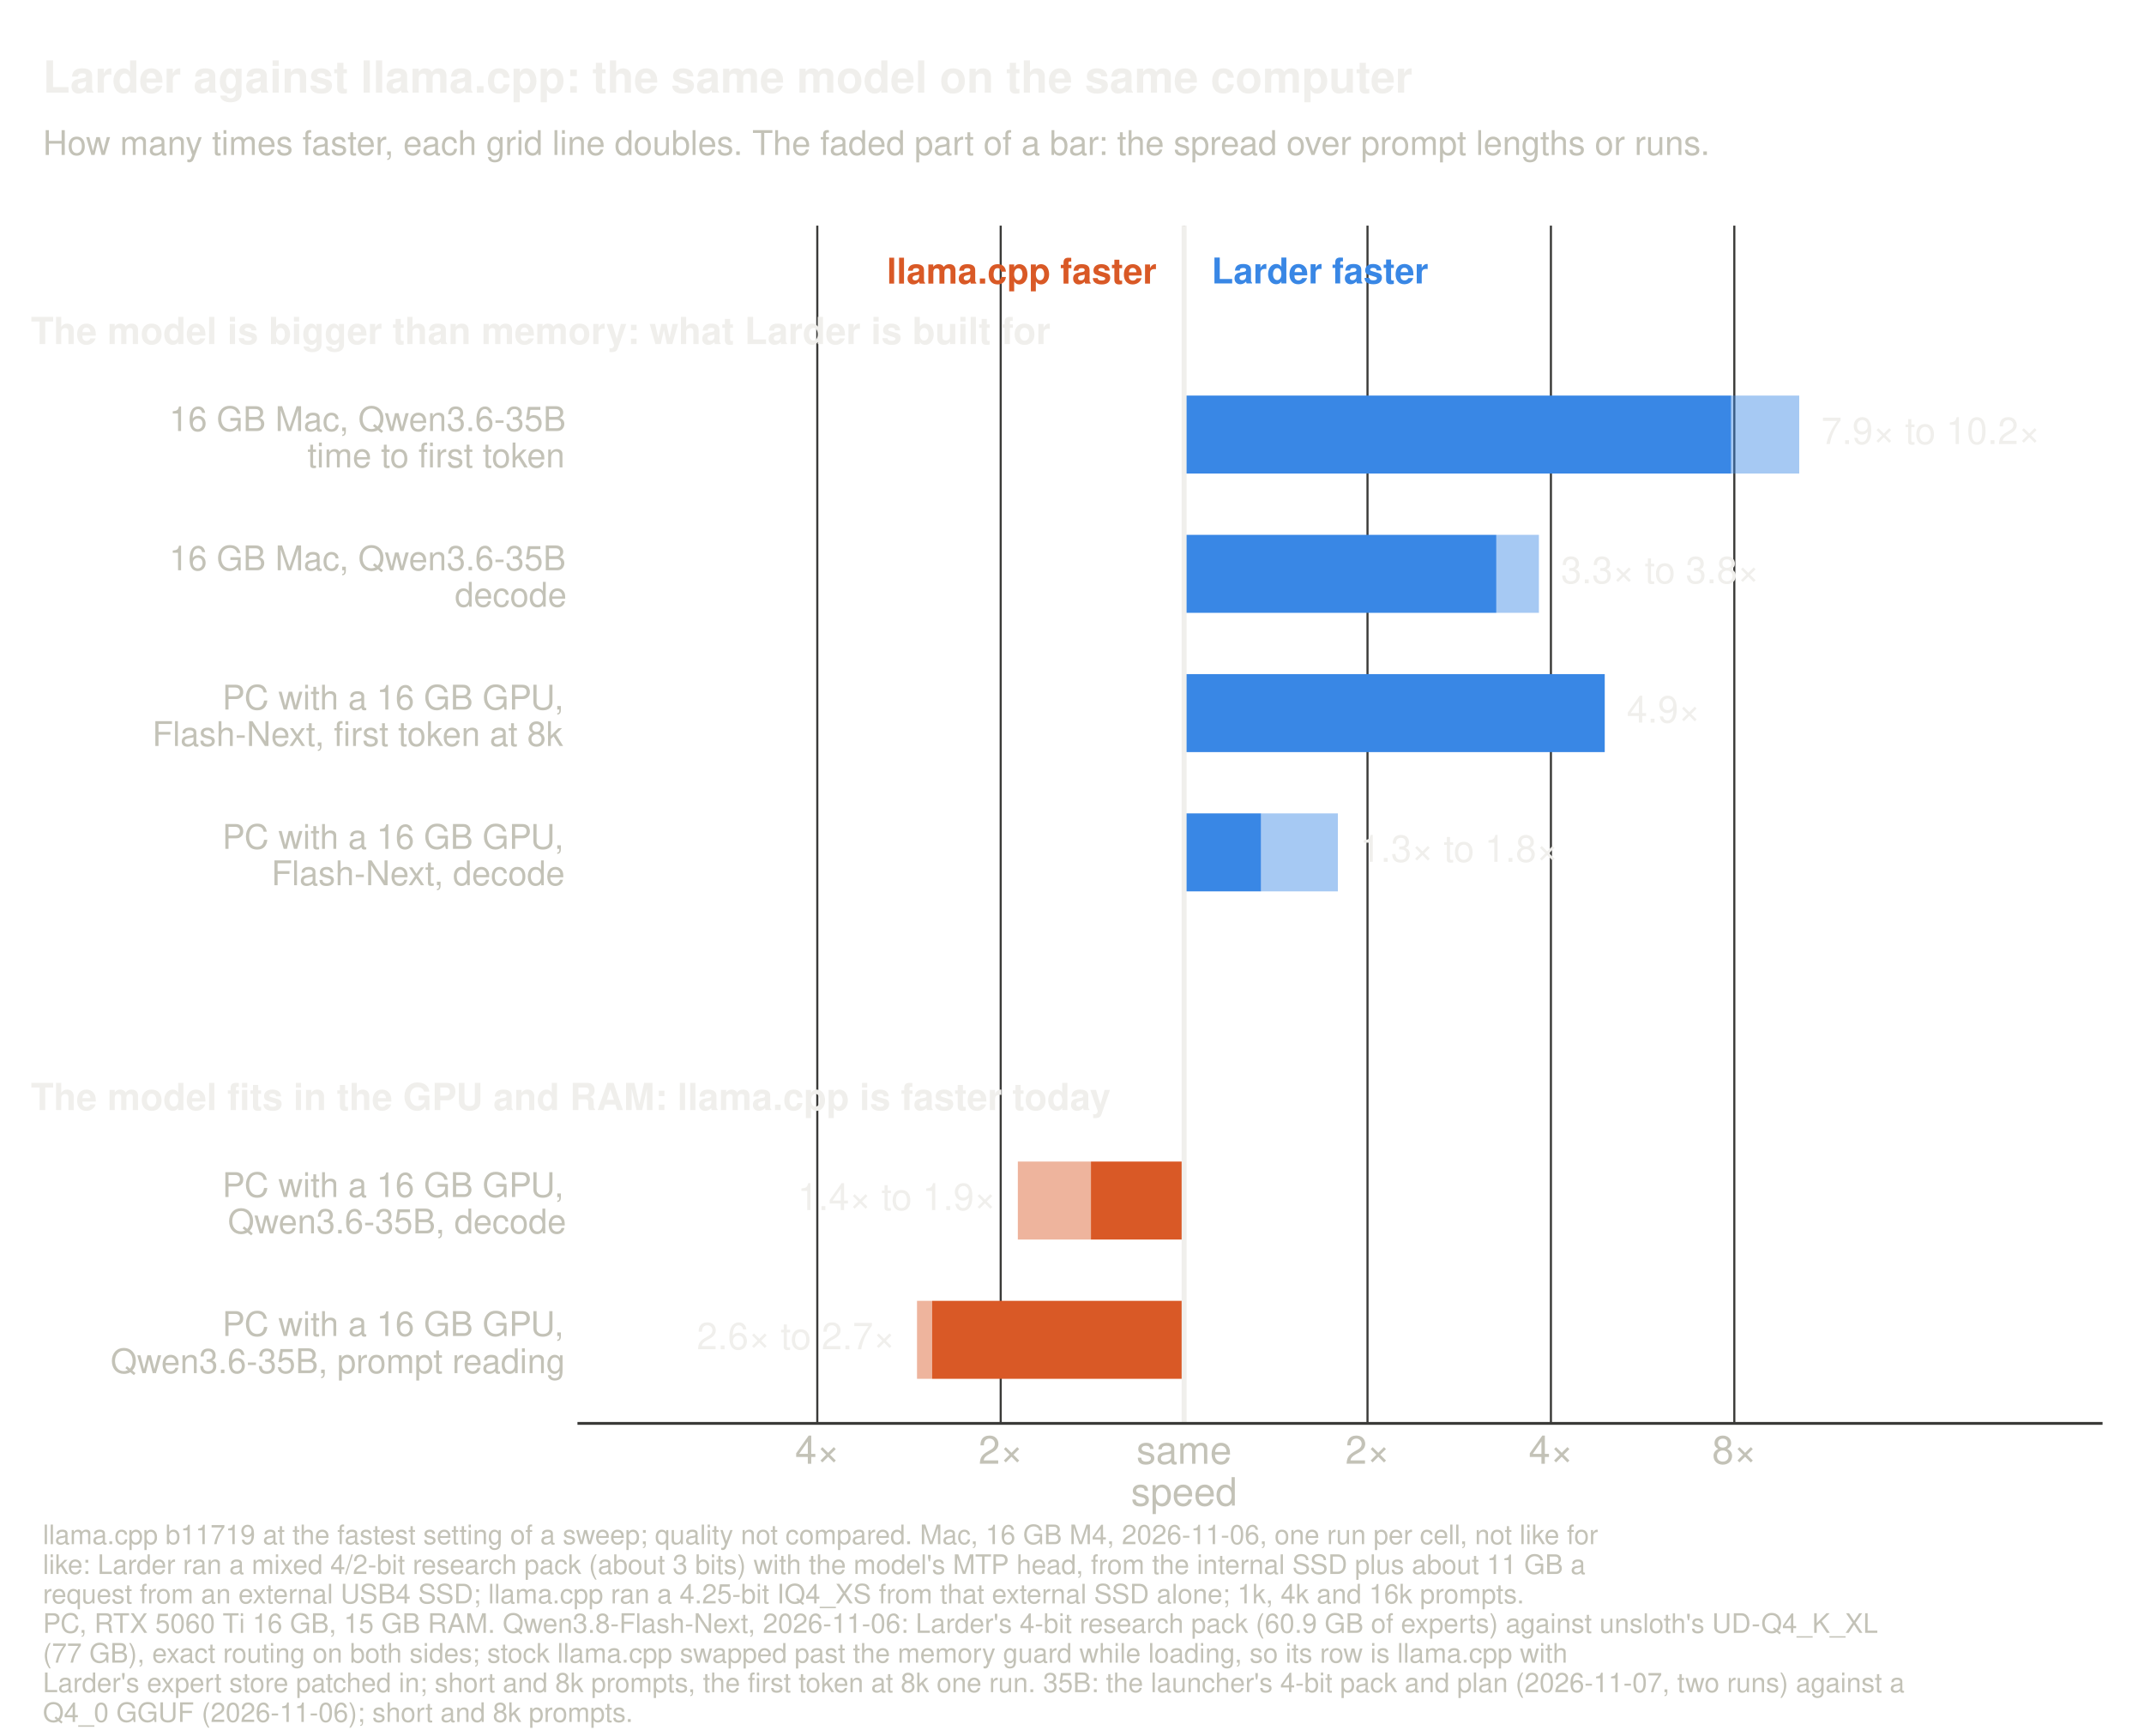
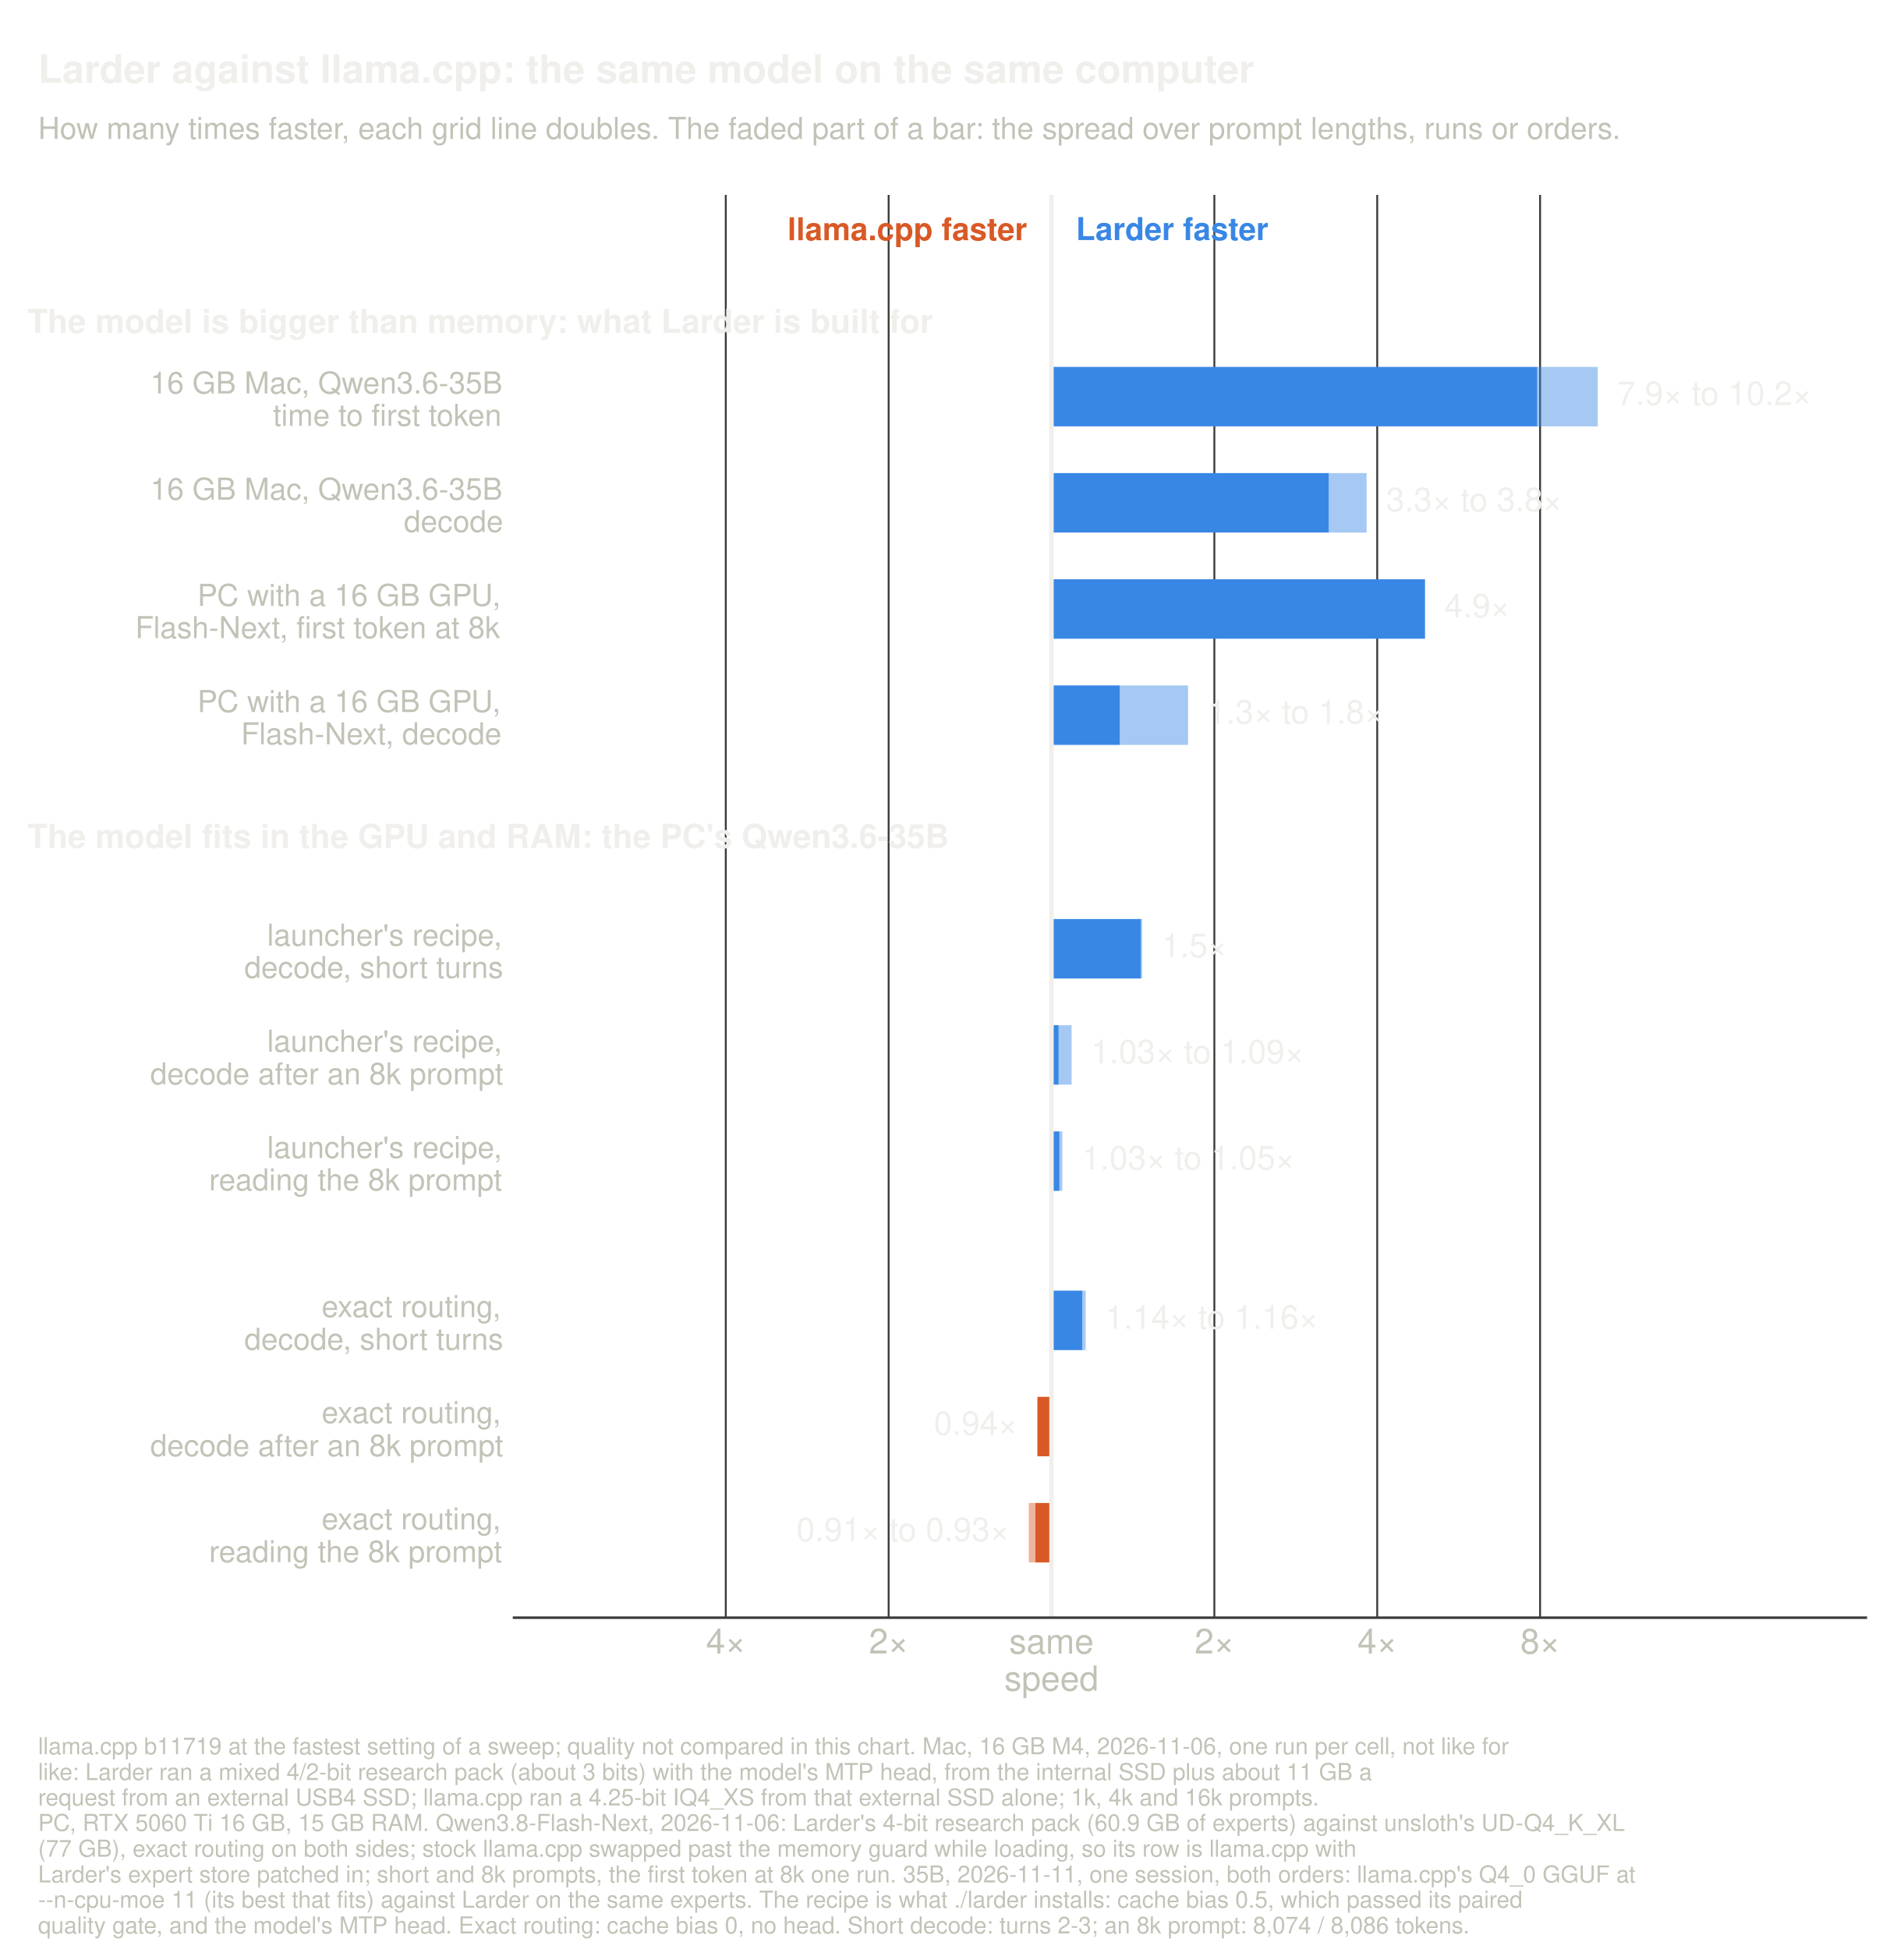
- <svg xmlns="http://www.w3.org/2000/svg" width="604.8pt" height="489.6pt" viewBox="0 0 604.8 489.6" version="1.1">
+ <svg xmlns="http://www.w3.org/2000/svg" width="604.8pt" height="619.2pt" viewBox="0 0 604.8 619.2" version="1.1">
  <defs>
    <style type="text/css">*{stroke-linejoin: round; stroke-linecap: butt}</style>
  </defs>
  <g id="figure_1">
    <g id="patch_1">
-       <path d="M 0 489.6  L 604.8 489.6  L 604.8 0  L 0 0  L 0 489.6  z " style="fill: none; opacity: 0" />
+       <path d="M 0 619.2  L 604.8 619.2  L 604.8 0  L 0 0  L 0 619.2  z " style="fill: none; opacity: 0" />
    </g>
    <g id="axes_1">
      <g id="patch_2">
-         <path d="M 163.296 401.472  L 592.704 401.472  L 592.704 63.648  L 163.296 63.648  L 163.296 401.472  z " style="fill: none" />
+         <path d="M 163.296 513.936  L 592.704 513.936  L 592.704 61.92  L 163.296 61.92  L 163.296 513.936  z " style="fill: none" />
      </g>
      <g id="matplotlib.axis_1">
        <g id="xtick_1">
          <g id="line2d_1">
-             <path d="M 230.553 401.472  L 230.553 63.648  " clip-path="url(#pc3921721fa)" style="fill: none; stroke: #3a3a38; stroke-width: 0.6; stroke-linecap: square" />
+             <path d="M 230.553 513.936  L 230.553 61.92  " clip-path="url(#p5a9b070b51)" style="fill: none; stroke: #3a3a38; stroke-width: 0.6; stroke-linecap: square" />
          </g>
          <g id="line2d_2" />
          <g id="text_1">
-             <text style="font-size: 11px; font-family: 'Helvetica', 'Arial', 'DejaVu Sans', sans-serif; text-anchor: middle; fill: #c3c2b7" x="230.553" y="412.863" transform="rotate(-0 230.5527 412.8628)">4×</text>
+             <text style="font-size: 11px; font-family: 'Helvetica', 'Arial', 'DejaVu Sans', sans-serif; text-anchor: middle; fill: #c3c2b7" x="230.553" y="525.327" transform="rotate(-0 230.5527 525.3268)">4×</text>
          </g>
        </g>
        <g id="xtick_2">
          <g id="line2d_3">
-             <path d="M 282.289 401.472  L 282.289 63.648  " clip-path="url(#pc3921721fa)" style="fill: none; stroke: #3a3a38; stroke-width: 0.6; stroke-linecap: square" />
+             <path d="M 282.289 513.936  L 282.289 61.92  " clip-path="url(#p5a9b070b51)" style="fill: none; stroke: #3a3a38; stroke-width: 0.6; stroke-linecap: square" />
          </g>
          <g id="line2d_4" />
          <g id="text_2">
-             <text style="font-size: 11px; font-family: 'Helvetica', 'Arial', 'DejaVu Sans', sans-serif; text-anchor: middle; fill: #c3c2b7" x="282.289" y="412.863" transform="rotate(-0 282.2886 412.8628)">2×</text>
+             <text style="font-size: 11px; font-family: 'Helvetica', 'Arial', 'DejaVu Sans', sans-serif; text-anchor: middle; fill: #c3c2b7" x="282.289" y="525.327" transform="rotate(-0 282.2886 525.3268)">2×</text>
          </g>
        </g>
        <g id="xtick_3">
          <g id="line2d_5">
-             <path d="M 334.024 401.472  L 334.024 63.648  " clip-path="url(#pc3921721fa)" style="fill: none; stroke: #3a3a38; stroke-width: 0.6; stroke-linecap: square" />
+             <path d="M 334.024 513.936  L 334.024 61.92  " clip-path="url(#p5a9b070b51)" style="fill: none; stroke: #3a3a38; stroke-width: 0.6; stroke-linecap: square" />
          </g>
          <g id="line2d_6" />
          <g id="text_3">
-             <text style="font-size: 11px; font-family: 'Helvetica', 'Arial', 'DejaVu Sans', sans-serif; fill: #c3c2b7" transform="translate(320.5761 412.8628)">same</text>
-             <text style="font-size: 11px; font-family: 'Helvetica', 'Arial', 'DejaVu Sans', sans-serif; fill: #c3c2b7" transform="translate(319.0404 424.6555)">speed</text>
+             <text style="font-size: 11px; font-family: 'Helvetica', 'Arial', 'DejaVu Sans', sans-serif; fill: #c3c2b7" transform="translate(320.5761 525.3268)">same</text>
+             <text style="font-size: 11px; font-family: 'Helvetica', 'Arial', 'DejaVu Sans', sans-serif; fill: #c3c2b7" transform="translate(319.0404 537.1195)">speed</text>
          </g>
        </g>
        <g id="xtick_4">
          <g id="line2d_7">
-             <path d="M 385.76 401.472  L 385.76 63.648  " clip-path="url(#pc3921721fa)" style="fill: none; stroke: #3a3a38; stroke-width: 0.6; stroke-linecap: square" />
+             <path d="M 385.76 513.936  L 385.76 61.92  " clip-path="url(#p5a9b070b51)" style="fill: none; stroke: #3a3a38; stroke-width: 0.6; stroke-linecap: square" />
          </g>
          <g id="line2d_8" />
          <g id="text_4">
-             <text style="font-size: 11px; font-family: 'Helvetica', 'Arial', 'DejaVu Sans', sans-serif; text-anchor: middle; fill: #c3c2b7" x="385.76" y="412.863" transform="rotate(-0 385.7604 412.8628)">2×</text>
+             <text style="font-size: 11px; font-family: 'Helvetica', 'Arial', 'DejaVu Sans', sans-serif; text-anchor: middle; fill: #c3c2b7" x="385.76" y="525.327" transform="rotate(-0 385.7604 525.3268)">2×</text>
          </g>
        </g>
        <g id="xtick_5">
          <g id="line2d_9">
-             <path d="M 437.496 401.472  L 437.496 63.648  " clip-path="url(#pc3921721fa)" style="fill: none; stroke: #3a3a38; stroke-width: 0.6; stroke-linecap: square" />
+             <path d="M 437.496 513.936  L 437.496 61.92  " clip-path="url(#p5a9b070b51)" style="fill: none; stroke: #3a3a38; stroke-width: 0.6; stroke-linecap: square" />
          </g>
          <g id="line2d_10" />
          <g id="text_5">
-             <text style="font-size: 11px; font-family: 'Helvetica', 'Arial', 'DejaVu Sans', sans-serif; text-anchor: middle; fill: #c3c2b7" x="437.496" y="412.863" transform="rotate(-0 437.4963 412.8628)">4×</text>
+             <text style="font-size: 11px; font-family: 'Helvetica', 'Arial', 'DejaVu Sans', sans-serif; text-anchor: middle; fill: #c3c2b7" x="437.496" y="525.327" transform="rotate(-0 437.4963 525.3268)">4×</text>
          </g>
        </g>
        <g id="xtick_6">
          <g id="line2d_11">
-             <path d="M 489.232 401.472  L 489.232 63.648  " clip-path="url(#pc3921721fa)" style="fill: none; stroke: #3a3a38; stroke-width: 0.6; stroke-linecap: square" />
+             <path d="M 489.232 513.936  L 489.232 61.92  " clip-path="url(#p5a9b070b51)" style="fill: none; stroke: #3a3a38; stroke-width: 0.6; stroke-linecap: square" />
          </g>
          <g id="line2d_12" />
          <g id="text_6">
-             <text style="font-size: 11px; font-family: 'Helvetica', 'Arial', 'DejaVu Sans', sans-serif; text-anchor: middle; fill: #c3c2b7" x="489.232" y="412.863" transform="rotate(-0 489.2322 412.8628)">8×</text>
+             <text style="font-size: 11px; font-family: 'Helvetica', 'Arial', 'DejaVu Sans', sans-serif; text-anchor: middle; fill: #c3c2b7" x="489.232" y="525.327" transform="rotate(-0 489.2322 525.3268)">8×</text>
          </g>
        </g>
      </g>
      <g id="matplotlib.axis_2">
        <g id="ytick_1">
          <g id="line2d_13" />
          <g id="text_7">
-             <text style="font-size: 9.6px; font-family: 'Helvetica', 'Arial', 'DejaVu Sans', sans-serif; fill: #c3c2b7" transform="translate(47.7475 121.5703)">16 GB Mac, Qwen3.6-35B</text>
-             <text style="font-size: 9.6px; font-family: 'Helvetica', 'Arial', 'DejaVu Sans', sans-serif; fill: #c3c2b7" transform="translate(86.7085 131.8351)">time to first token</text>
+             <text style="font-size: 9.6px; font-family: 'Helvetica', 'Arial', 'DejaVu Sans', sans-serif; fill: #c3c2b7" transform="translate(47.7475 125.0113)">16 GB Mac, Qwen3.6-35B</text>
+             <text style="font-size: 9.6px; font-family: 'Helvetica', 'Arial', 'DejaVu Sans', sans-serif; fill: #c3c2b7" transform="translate(86.7085 135.2761)">time to first token</text>
          </g>
        </g>
        <g id="ytick_2">
          <g id="line2d_14" />
          <g id="text_8">
-             <text style="font-size: 9.6px; font-family: 'Helvetica', 'Arial', 'DejaVu Sans', sans-serif; fill: #c3c2b7" transform="translate(47.7475 160.8522)">16 GB Mac, Qwen3.6-35B</text>
-             <text style="font-size: 9.6px; font-family: 'Helvetica', 'Arial', 'DejaVu Sans', sans-serif; fill: #c3c2b7" transform="translate(128.3035 171.117)">decode</text>
+             <text style="font-size: 9.6px; font-family: 'Helvetica', 'Arial', 'DejaVu Sans', sans-serif; fill: #c3c2b7" transform="translate(47.7475 158.7439)">16 GB Mac, Qwen3.6-35B</text>
+             <text style="font-size: 9.6px; font-family: 'Helvetica', 'Arial', 'DejaVu Sans', sans-serif; fill: #c3c2b7" transform="translate(128.3035 169.0087)">decode</text>
          </g>
        </g>
        <g id="ytick_3">
          <g id="line2d_15" />
          <g id="text_9">
-             <text style="font-size: 9.6px; font-family: 'Helvetica', 'Arial', 'DejaVu Sans', sans-serif; fill: #c3c2b7" transform="translate(62.6965 200.134)">PC with a 16 GB GPU,</text>
-             <text style="font-size: 9.6px; font-family: 'Helvetica', 'Arial', 'DejaVu Sans', sans-serif; fill: #c3c2b7" transform="translate(42.9625 210.3988)">Flash-Next, first token at 8k</text>
+             <text style="font-size: 9.6px; font-family: 'Helvetica', 'Arial', 'DejaVu Sans', sans-serif; fill: #c3c2b7" transform="translate(62.6965 192.4764)">PC with a 16 GB GPU,</text>
+             <text style="font-size: 9.6px; font-family: 'Helvetica', 'Arial', 'DejaVu Sans', sans-serif; fill: #c3c2b7" transform="translate(42.9625 202.7412)">Flash-Next, first token at 8k</text>
          </g>
        </g>
        <g id="ytick_4">
          <g id="line2d_16" />
          <g id="text_10">
-             <text style="font-size: 9.6px; font-family: 'Helvetica', 'Arial', 'DejaVu Sans', sans-serif; fill: #c3c2b7" transform="translate(62.6965 239.4159)">PC with a 16 GB GPU,</text>
-             <text style="font-size: 9.6px; font-family: 'Helvetica', 'Arial', 'DejaVu Sans', sans-serif; fill: #c3c2b7" transform="translate(76.561 249.6807)">Flash-Next, decode</text>
+             <text style="font-size: 9.6px; font-family: 'Helvetica', 'Arial', 'DejaVu Sans', sans-serif; fill: #c3c2b7" transform="translate(62.6965 226.2089)">PC with a 16 GB GPU,</text>
+             <text style="font-size: 9.6px; font-family: 'Helvetica', 'Arial', 'DejaVu Sans', sans-serif; fill: #c3c2b7" transform="translate(76.561 236.4737)">Flash-Next, decode</text>
          </g>
        </g>
        <g id="ytick_5">
          <g id="line2d_17" />
          <g id="text_11">
-             <text style="font-size: 9.6px; font-family: 'Helvetica', 'Arial', 'DejaVu Sans', sans-serif; fill: #c3c2b7" transform="translate(62.6965 337.6205)">PC with a 16 GB GPU,</text>
-             <text style="font-size: 9.6px; font-family: 'Helvetica', 'Arial', 'DejaVu Sans', sans-serif; fill: #c3c2b7" transform="translate(64.2715 347.8853)">Qwen3.6-35B, decode</text>
+             <text style="font-size: 9.6px; font-family: 'Helvetica', 'Arial', 'DejaVu Sans', sans-serif; fill: #c3c2b7" transform="translate(84.862 300.4318)">launcher's recipe,</text>
+             <text style="font-size: 9.6px; font-family: 'Helvetica', 'Arial', 'DejaVu Sans', sans-serif; fill: #c3c2b7" transform="translate(77.6215 310.6966)">decode, short turns</text>
          </g>
        </g>
        <g id="ytick_6">
          <g id="line2d_18" />
          <g id="text_12">
-             <text style="font-size: 9.6px; font-family: 'Helvetica', 'Arial', 'DejaVu Sans', sans-serif; fill: #c3c2b7" transform="translate(62.6965 376.8086)">PC with a 16 GB GPU,</text>
-             <text style="font-size: 9.6px; font-family: 'Helvetica', 'Arial', 'DejaVu Sans', sans-serif; fill: #c3c2b7" transform="translate(31.1995 387.2984)">Qwen3.6-35B, prompt reading</text>
+             <text style="font-size: 9.6px; font-family: 'Helvetica', 'Arial', 'DejaVu Sans', sans-serif; fill: #c3c2b7" transform="translate(84.862 334.1156)">launcher's recipe,</text>
+             <text style="font-size: 9.6px; font-family: 'Helvetica', 'Arial', 'DejaVu Sans', sans-serif; fill: #c3c2b7" transform="translate(47.737 344.4974)">decode after an 8k prompt</text>
+           </g>
+         </g>
+         <g id="ytick_7">
+           <g id="line2d_19" />
+           <g id="text_13">
+             <text style="font-size: 9.6px; font-family: 'Helvetica', 'Arial', 'DejaVu Sans', sans-serif; fill: #c3c2b7" transform="translate(84.862 367.8856)">launcher's recipe,</text>
+             <text style="font-size: 9.6px; font-family: 'Helvetica', 'Arial', 'DejaVu Sans', sans-serif; fill: #c3c2b7" transform="translate(66.415 378.1774)">reading the 8k prompt</text>
+           </g>
+         </g>
+         <g id="ytick_8">
+           <g id="line2d_20" />
+           <g id="text_14">
+             <text style="font-size: 9.6px; font-family: 'Helvetica', 'Arial', 'DejaVu Sans', sans-serif; fill: #c3c2b7" transform="translate(102.1675 418.4229)">exact routing,</text>
+             <text style="font-size: 9.6px; font-family: 'Helvetica', 'Arial', 'DejaVu Sans', sans-serif; fill: #c3c2b7" transform="translate(77.6215 428.8107)">decode, short turns</text>
+           </g>
+         </g>
+         <g id="ytick_9">
+           <g id="line2d_21" />
+           <g id="text_15">
+             <text style="font-size: 9.6px; font-family: 'Helvetica', 'Arial', 'DejaVu Sans', sans-serif; fill: #c3c2b7" transform="translate(102.1675 452.1067)">exact routing,</text>
+             <text style="font-size: 9.6px; font-family: 'Helvetica', 'Arial', 'DejaVu Sans', sans-serif; fill: #c3c2b7" transform="translate(47.737 462.6115)">decode after an 8k prompt</text>
+           </g>
+         </g>
+         <g id="ytick_10">
+           <g id="line2d_22" />
+           <g id="text_16">
+             <text style="font-size: 9.6px; font-family: 'Helvetica', 'Arial', 'DejaVu Sans', sans-serif; fill: #c3c2b7" transform="translate(102.1675 485.8767)">exact routing,</text>
+             <text style="font-size: 9.6px; font-family: 'Helvetica', 'Arial', 'DejaVu Sans', sans-serif; fill: #c3c2b7" transform="translate(66.415 496.2915)">reading the 8k prompt</text>
          </g>
        </g>
      </g>
      <g id="patch_3">
-         <path d="M 334.024 133.57  L 488.338 133.57  L 488.338 111.572  L 334.024 111.572  z " clip-path="url(#pc3921721fa)" style="fill: #3987e5" />
+         <path d="M 334.024 135.457  L 488.338 135.457  L 488.338 116.567  L 334.024 116.567  z " clip-path="url(#p5a9b070b51)" style="fill: #3987e5" />
      </g>
      <g id="patch_4">
-         <path d="M 488.338 133.57  L 507.543 133.57  L 507.543 111.572  L 488.338 111.572  z " clip-path="url(#pc3921721fa)" style="fill: #3987e5; opacity: 0.45" />
+         <path d="M 488.338 135.457  L 507.543 135.457  L 507.543 116.567  L 488.338 116.567  z " clip-path="url(#p5a9b070b51)" style="fill: #3987e5; opacity: 0.45" />
      </g>
      <g id="patch_5">
-         <path d="M 334.024 172.852  L 422.103 172.852  L 422.103 150.854  L 334.024 150.854  z " clip-path="url(#pc3921721fa)" style="fill: #3987e5" />
+         <path d="M 334.024 169.189  L 422.103 169.189  L 422.103 150.299  L 334.024 150.299  z " clip-path="url(#p5a9b070b51)" style="fill: #3987e5" />
      </g>
      <g id="patch_6">
-         <path d="M 422.103 172.852  L 434.114 172.852  L 434.114 150.854  L 422.103 150.854  z " clip-path="url(#pc3921721fa)" style="fill: #3987e5; opacity: 0.45" />
+         <path d="M 422.103 169.189  L 434.114 169.189  L 434.114 150.299  L 422.103 150.299  z " clip-path="url(#p5a9b070b51)" style="fill: #3987e5; opacity: 0.45" />
      </g>
      <g id="patch_7">
-         <path d="M 334.024 212.133  L 452.68 212.133  L 452.68 190.136  L 334.024 190.136  z " clip-path="url(#pc3921721fa)" style="fill: #3987e5" />
+         <path d="M 334.024 202.922  L 452.68 202.922  L 452.68 184.032  L 334.024 184.032  z " clip-path="url(#p5a9b070b51)" style="fill: #3987e5" />
      </g>
      <g id="patch_8">
-         <path d="M 452.68 212.133  L 452.68 212.133  L 452.68 190.136  L 452.68 190.136  z " clip-path="url(#pc3921721fa)" style="fill: #3987e5; opacity: 0.45" />
+         <path d="M 452.68 202.922  L 452.68 202.922  L 452.68 184.032  L 452.68 184.032  z " clip-path="url(#p5a9b070b51)" style="fill: #3987e5; opacity: 0.45" />
      </g>
      <g id="patch_9">
-         <path d="M 334.024 251.415  L 355.726 251.415  L 355.726 229.417  L 334.024 229.417  z " clip-path="url(#pc3921721fa)" style="fill: #3987e5" />
+         <path d="M 334.024 236.655  L 355.726 236.655  L 355.726 217.764  L 334.024 217.764  z " clip-path="url(#p5a9b070b51)" style="fill: #3987e5" />
      </g>
      <g id="patch_10">
-         <path d="M 355.726 251.415  L 377.401 251.415  L 377.401 229.417  L 355.726 229.417  z " clip-path="url(#pc3921721fa)" style="fill: #3987e5; opacity: 0.45" />
+         <path d="M 355.726 236.655  L 377.401 236.655  L 377.401 217.764  L 355.726 217.764  z " clip-path="url(#p5a9b070b51)" style="fill: #3987e5; opacity: 0.45" />
      </g>
      <g id="patch_11">
-         <path d="M 334.024 349.62  L 307.743 349.62  L 307.743 327.622  L 334.024 327.622  z " clip-path="url(#pc3921721fa)" style="fill: #d95926" />
+         <path d="M 334.024 310.866  L 362.412 310.866  L 362.412 291.976  L 334.024 291.976  z " clip-path="url(#p5a9b070b51)" style="fill: #3987e5" />
      </g>
      <g id="patch_12">
-         <path d="M 307.743 349.62  L 287.118 349.62  L 287.118 327.622  L 307.743 327.622  z " clip-path="url(#pc3921721fa)" style="fill: #d95926; opacity: 0.45" />
+         <path d="M 362.412 310.866  L 362.825 310.866  L 362.825 291.976  L 362.412 291.976  z " clip-path="url(#p5a9b070b51)" style="fill: #3987e5; opacity: 0.45" />
      </g>
      <g id="patch_13">
-         <path d="M 334.024 388.902  L 262.946 388.902  L 262.946 366.904  L 334.024 366.904  z " clip-path="url(#pc3921721fa)" style="fill: #d95926" />
+         <path d="M 334.024 344.599  L 336.289 344.599  L 336.289 325.708  L 334.024 325.708  z " clip-path="url(#p5a9b070b51)" style="fill: #3987e5" />
      </g>
      <g id="patch_14">
-         <path d="M 262.946 388.902  L 258.679 388.902  L 258.679 366.904  L 262.946 366.904  z " clip-path="url(#pc3921721fa)" style="fill: #d95926; opacity: 0.45" />
-       </g>
-       <g id="line2d_19">
-         <path d="M 334.024 401.472  L 334.024 63.648  " clip-path="url(#pc3921721fa)" style="fill: none; stroke: #f0efec; stroke-width: 1.4; stroke-linecap: square" />
+         <path d="M 336.289 344.599  L 340.417 344.599  L 340.417 325.708  L 336.289 325.708  z " clip-path="url(#p5a9b070b51)" style="fill: #3987e5; opacity: 0.45" />
      </g>
      <g id="patch_15">
-         <path d="M 163.296 401.472  L 592.704 401.472  " style="fill: none; stroke: #3a3a38; stroke-width: 0.8; stroke-linejoin: miter; stroke-linecap: square" />
-       </g>
-       <g id="text_13">
-         <text style="font-size: 10.5px; font-family: 'Helvetica', 'Arial', 'DejaVu Sans', sans-serif; text-anchor: start; fill: #f0efec" x="513.751" y="125.243" transform="rotate(-0 513.7514 125.2425)">7.9× to 10.2×</text>
-       </g>
-       <g id="text_14">
-         <text style="font-size: 10.5px; font-family: 'Helvetica', 'Arial', 'DejaVu Sans', sans-serif; text-anchor: start; fill: #f0efec" x="440.322" y="164.524" transform="rotate(-0 440.3223 164.5244)">3.3× to 3.8×</text>
-       </g>
-       <g id="text_15">
-         <text style="font-size: 10.5px; font-family: 'Helvetica', 'Arial', 'DejaVu Sans', sans-serif; text-anchor: start; fill: #f0efec" x="458.888" y="203.806" transform="rotate(-0 458.8883 203.8063)">4.9×</text>
-       </g>
-       <g id="text_16">
-         <text style="font-size: 10.5px; font-family: 'Helvetica', 'Arial', 'DejaVu Sans', sans-serif; text-anchor: start; fill: #f0efec" x="383.61" y="243.088" transform="rotate(-0 383.6098 243.0881)">1.3× to 1.8×</text>
+         <path d="M 334.024 378.331  L 336.541 378.331  L 336.541 359.441  L 334.024 359.441  z " clip-path="url(#p5a9b070b51)" style="fill: #3987e5" />
+       </g>
+       <g id="patch_16">
+         <path d="M 336.541 378.331  L 337.462 378.331  L 337.462 359.441  L 336.541 359.441  z " clip-path="url(#p5a9b070b51)" style="fill: #3987e5; opacity: 0.45" />
+       </g>
+       <g id="patch_17">
+         <path d="M 334.024 428.93  L 343.806 428.93  L 343.806 410.04  L 334.024 410.04  z " clip-path="url(#p5a9b070b51)" style="fill: #3987e5" />
+       </g>
+       <g id="patch_18">
+         <path d="M 343.806 428.93  L 344.885 428.93  L 344.885 410.04  L 343.806 410.04  z " clip-path="url(#p5a9b070b51)" style="fill: #3987e5; opacity: 0.45" />
+       </g>
+       <g id="patch_19">
+         <path d="M 334.024 462.663  L 329.6 462.663  L 329.6 443.772  L 334.024 443.772  z " clip-path="url(#p5a9b070b51)" style="fill: #d95926" />
+       </g>
+       <g id="patch_20">
+         <path d="M 329.6 462.663  L 329.442 462.663  L 329.442 443.772  L 329.6 443.772  z " clip-path="url(#p5a9b070b51)" style="fill: #d95926; opacity: 0.45" />
+       </g>
+       <g id="patch_21">
+         <path d="M 334.024 496.395  L 328.899 496.395  L 328.899 477.505  L 334.024 477.505  z " clip-path="url(#p5a9b070b51)" style="fill: #d95926" />
+       </g>
+       <g id="patch_22">
+         <path d="M 328.899 496.395  L 326.818 496.395  L 326.818 477.505  L 328.899 477.505  z " clip-path="url(#p5a9b070b51)" style="fill: #d95926; opacity: 0.45" />
+       </g>
+       <g id="line2d_23">
+         <path d="M 334.024 513.936  L 334.024 61.92  " clip-path="url(#p5a9b070b51)" style="fill: none; stroke: #f0efec; stroke-width: 1.4; stroke-linecap: square" />
+       </g>
+       <g id="patch_23">
+         <path d="M 163.296 513.936  L 592.704 513.936  " style="fill: none; stroke: #3a3a38; stroke-width: 0.8; stroke-linejoin: miter; stroke-linecap: square" />
      </g>
      <g id="text_17">
-         <text style="font-size: 10.5px; font-family: 'Helvetica', 'Arial', 'DejaVu Sans', sans-serif; text-anchor: end; fill: #f0efec" x="280.909" y="341.293" transform="rotate(-0 280.9094 341.2928)">1.4× to 1.9×</text>
+         <text style="font-size: 10.5px; font-family: 'Helvetica', 'Arial', 'DejaVu Sans', sans-serif; text-anchor: start; fill: #f0efec" x="513.751" y="128.684" transform="rotate(-0 513.7514 128.6836)">7.9× to 10.2×</text>
      </g>
      <g id="text_18">
-         <text style="font-size: 10.5px; font-family: 'Helvetica', 'Arial', 'DejaVu Sans', sans-serif; text-anchor: end; fill: #f0efec" x="252.471" y="380.575" transform="rotate(-0 252.471 380.5746)">2.6× to 2.7×</text>
+         <text style="font-size: 10.5px; font-family: 'Helvetica', 'Arial', 'DejaVu Sans', sans-serif; text-anchor: start; fill: #f0efec" x="440.322" y="162.416" transform="rotate(-0 440.3223 162.4161)">3.3× to 3.8×</text>
      </g>
      <g id="text_19">
-         <text style="font-weight: 700; font-size: 10px; font-family: 'Helvetica', 'Arial', 'DejaVu Sans', sans-serif; text-anchor: end; fill: #d95926" x="326.264" y="79.992" transform="rotate(-0 326.2641 79.99196)">llama.cpp faster</text>
+         <text style="font-size: 10.5px; font-family: 'Helvetica', 'Arial', 'DejaVu Sans', sans-serif; text-anchor: start; fill: #f0efec" x="458.888" y="196.149" transform="rotate(-0 458.8883 196.1487)">4.9×</text>
      </g>
      <g id="text_20">
-         <text style="font-weight: 700; font-size: 10px; font-family: 'Helvetica', 'Arial', 'DejaVu Sans', sans-serif; text-anchor: start; fill: #3987e5" x="341.785" y="79.941" transform="rotate(-0 341.7849 79.94118)">Larder faster</text>
+         <text style="font-size: 10.5px; font-family: 'Helvetica', 'Arial', 'DejaVu Sans', sans-serif; text-anchor: start; fill: #f0efec" x="383.61" y="229.881" transform="rotate(-0 383.6098 229.8812)">1.3× to 1.8×</text>
      </g>
      <g id="text_21">
-         <text style="font-weight: 700; font-size: 10.5px; font-family: 'Helvetica', 'Arial', 'DejaVu Sans', sans-serif; text-anchor: start; fill: #f0efec" x="8.709" y="97.038" transform="rotate(-0 8.70912 97.03758)">The model is bigger than memory: what Larder is built for</text>
+         <text style="font-size: 10.5px; font-family: 'Helvetica', 'Arial', 'DejaVu Sans', sans-serif; text-anchor: start; fill: #f0efec" x="369.033" y="304.093" transform="rotate(-0 369.0333 304.0928)">1.5×</text>
      </g>
      <g id="text_22">
-         <text style="font-weight: 700; font-size: 10.5px; font-family: 'Helvetica', 'Arial', 'DejaVu Sans', sans-serif; text-anchor: start; fill: #f0efec" x="8.709" y="313.088" transform="rotate(-0 8.70912 313.0878)">The model fits in the GPU and RAM: llama.cpp is faster today</text>
-       </g>
-     </g>
-     <g id="text_23">
-       <text style="font-weight: 700; font-size: 12.5px; font-family: 'Helvetica', 'Arial', 'DejaVu Sans', sans-serif; text-anchor: start; fill: #f0efec" x="12.096" y="26.132" transform="rotate(-0 12.096 26.13209)">Larder against llama.cpp: the same model on the same computer</text>
-     </g>
-     <g id="text_24">
-       <text style="font-size: 9.6px; font-family: 'Helvetica', 'Arial', 'DejaVu Sans', sans-serif; text-anchor: start; fill: #c3c2b7" x="12.096" y="43.704" transform="rotate(-0 12.096 43.704)">How many times faster, each grid line doubles. The faded part of a bar: the spread over prompt lengths or runs.</text>
-     </g>
-     <g id="text_25">
-       <text style="font-size: 7.6px; font-family: 'Helvetica', 'Arial', 'DejaVu Sans', sans-serif; fill: #c3c2b7" transform="translate(12.096 435.5384)">llama.cpp b11719 at the fastest setting of a sweep; quality not compared. Mac, 16 GB M4, 2026-11-06, one run per cell, not like for</text>
-       <text style="font-size: 7.6px; font-family: 'Helvetica', 'Arial', 'DejaVu Sans', sans-serif; fill: #c3c2b7" transform="translate(12.096 443.9402)">like: Larder ran a mixed 4/2-bit research pack (about 3 bits) with the model's MTP head, from the internal SSD plus about 11 GB a</text>
-       <text style="font-size: 7.6px; font-family: 'Helvetica', 'Arial', 'DejaVu Sans', sans-serif; fill: #c3c2b7" transform="translate(12.096 452.2446)">request from an external USB4 SSD; llama.cpp ran a 4.25-bit IQ4_XS from that external SSD alone; 1k, 4k and 16k prompts.</text>
-       <text style="font-size: 7.6px; font-family: 'Helvetica', 'Arial', 'DejaVu Sans', sans-serif; fill: #c3c2b7" transform="translate(12.096 460.5491)">PC, RTX 5060 Ti 16 GB, 15 GB RAM. Qwen3.8-Flash-Next, 2026-11-06: Larder's 4-bit research pack (60.9 GB of experts) against unsloth's UD-Q4_K_XL</text>
-       <text style="font-size: 7.6px; font-family: 'Helvetica', 'Arial', 'DejaVu Sans', sans-serif; fill: #c3c2b7" transform="translate(12.096 468.9509)">(77 GB), exact routing on both sides; stock llama.cpp swapped past the memory guard while loading, so its row is llama.cpp with</text>
-       <text style="font-size: 7.6px; font-family: 'Helvetica', 'Arial', 'DejaVu Sans', sans-serif; fill: #c3c2b7" transform="translate(12.096 477.2814)">Larder's expert store patched in; short and 8k prompts, the first token at 8k one run. 35B: the launcher's 4-bit pack and plan (2026-11-07, two runs) against a</text>
-       <text style="font-size: 7.6px; font-family: 'Helvetica', 'Arial', 'DejaVu Sans', sans-serif; fill: #c3c2b7" transform="translate(12.096 485.6832)">Q4_0 GGUF (2026-11-06); short and 8k prompts.</text>
+         <text style="font-size: 10.5px; font-family: 'Helvetica', 'Arial', 'DejaVu Sans', sans-serif; text-anchor: start; fill: #f0efec" x="346.625" y="337.825" transform="rotate(-0 346.6249 337.8253)">1.03× to 1.09×</text>
+       </g>
+       <g id="text_23">
+         <text style="font-size: 10.5px; font-family: 'Helvetica', 'Arial', 'DejaVu Sans', sans-serif; text-anchor: start; fill: #f0efec" x="343.671" y="371.558" transform="rotate(-0 343.6707 371.5578)">1.03× to 1.05×</text>
+       </g>
+       <g id="text_24">
+         <text style="font-size: 10.5px; font-family: 'Helvetica', 'Arial', 'DejaVu Sans', sans-serif; text-anchor: start; fill: #f0efec" x="351.093" y="422.157" transform="rotate(-0 351.0933 422.1567)">1.14× to 1.16×</text>
+       </g>
+       <g id="text_25">
+         <text style="font-size: 10.5px; font-family: 'Helvetica', 'Arial', 'DejaVu Sans', sans-serif; text-anchor: end; fill: #f0efec" x="323.234" y="455.889" transform="rotate(-0 323.2337 455.8892)">0.94×</text>
+       </g>
+       <g id="text_26">
+         <text style="font-size: 10.5px; font-family: 'Helvetica', 'Arial', 'DejaVu Sans', sans-serif; text-anchor: end; fill: #f0efec" x="320.61" y="489.622" transform="rotate(-0 320.6101 489.6217)">0.91× to 0.93×</text>
+       </g>
+       <g id="text_27">
+         <text style="font-weight: 700; font-size: 10px; font-family: 'Helvetica', 'Arial', 'DejaVu Sans', sans-serif; text-anchor: end; fill: #d95926" x="326.264" y="76.322" transform="rotate(-0 326.2641 76.3217)">llama.cpp faster</text>
+       </g>
+       <g id="text_28">
+         <text style="font-weight: 700; font-size: 10px; font-family: 'Helvetica', 'Arial', 'DejaVu Sans', sans-serif; text-anchor: start; fill: #3987e5" x="341.785" y="76.271" transform="rotate(-0 341.7849 76.27092)">Larder faster</text>
+       </g>
+       <g id="text_29">
+         <text style="font-weight: 700; font-size: 10.5px; font-family: 'Helvetica', 'Arial', 'DejaVu Sans', sans-serif; text-anchor: start; fill: #f0efec" x="8.709" y="105.772" transform="rotate(-0 8.70912 105.7723)">The model is bigger than memory: what Larder is built for</text>
+       </g>
+       <g id="text_30">
+         <text style="font-weight: 700; font-size: 10.5px; font-family: 'Helvetica', 'Arial', 'DejaVu Sans', sans-serif; text-anchor: start; fill: #f0efec" x="8.709" y="269.375" transform="rotate(-0 8.70912 269.3751)">The model fits in the GPU and RAM: the PC's Qwen3.6-35B</text>
+       </g>
+     </g>
+     <g id="text_31">
+       <text style="font-weight: 700; font-size: 12.5px; font-family: 'Helvetica', 'Arial', 'DejaVu Sans', sans-serif; text-anchor: start; fill: #f0efec" x="12.096" y="26.334" transform="rotate(-0 12.096 26.33369)">Larder against llama.cpp: the same model on the same computer</text>
+     </g>
+     <g id="text_32">
+       <text style="font-size: 9.6px; font-family: 'Helvetica', 'Arial', 'DejaVu Sans', sans-serif; text-anchor: start; fill: #c3c2b7" x="12.096" y="44.136" transform="rotate(-0 12.096 44.136)">How many times faster, each grid line doubles. The faded part of a bar: the spread over prompt lengths, runs or orders.</text>
+     </g>
+     <g id="text_33">
+       <text style="font-size: 7.4px; font-family: 'Helvetica', 'Arial', 'DejaVu Sans', sans-serif; fill: #c3c2b7" transform="translate(12.096 557.3353)">llama.cpp b11719 at the fastest setting of a sweep; quality not compared in this chart. Mac, 16 GB M4, 2026-11-06, one run per cell, not like for</text>
+       <text style="font-size: 7.4px; font-family: 'Helvetica', 'Arial', 'DejaVu Sans', sans-serif; fill: #c3c2b7" transform="translate(12.096 565.516)">like: Larder ran a mixed 4/2-bit research pack (about 3 bits) with the model's MTP head, from the internal SSD plus about 11 GB a</text>
+       <text style="font-size: 7.4px; font-family: 'Helvetica', 'Arial', 'DejaVu Sans', sans-serif; fill: #c3c2b7" transform="translate(12.096 573.6019)">request from an external USB4 SSD; llama.cpp ran a 4.25-bit IQ4_XS from that external SSD alone; 1k, 4k and 16k prompts.</text>
+       <text style="font-size: 7.4px; font-family: 'Helvetica', 'Arial', 'DejaVu Sans', sans-serif; fill: #c3c2b7" transform="translate(12.096 581.6878)">PC, RTX 5060 Ti 16 GB, 15 GB RAM. Qwen3.8-Flash-Next, 2026-11-06: Larder's 4-bit research pack (60.9 GB of experts) against unsloth's UD-Q4_K_XL</text>
+       <text style="font-size: 7.4px; font-family: 'Helvetica', 'Arial', 'DejaVu Sans', sans-serif; fill: #c3c2b7" transform="translate(12.096 589.8685)">(77 GB), exact routing on both sides; stock llama.cpp swapped past the memory guard while loading, so its row is llama.cpp with</text>
+       <text style="font-size: 7.4px; font-family: 'Helvetica', 'Arial', 'DejaVu Sans', sans-serif; fill: #c3c2b7" transform="translate(12.096 598.0492)">Larder's expert store patched in; short and 8k prompts, the first token at 8k one run. 35B, 2026-11-11, one session, both orders: llama.cpp's Q4_0 GGUF at</text>
+       <text style="font-size: 7.4px; font-family: 'Helvetica', 'Arial', 'DejaVu Sans', sans-serif; fill: #c3c2b7" transform="translate(12.096 606.0657)">--n-cpu-moe 11 (its best that fits) against Larder on the same experts. The recipe is what ./larder installs: cache bias 0.5, which passed its paired</text>
+       <text style="font-size: 7.4px; font-family: 'Helvetica', 'Arial', 'DejaVu Sans', sans-serif; fill: #c3c2b7" transform="translate(12.096 614.2464)">quality gate, and the model's MTP head. Exact routing: cache bias 0, no head. Short decode: turns 2-3; an 8k prompt: 8,074 / 8,086 tokens.</text>
    </g>
  </g>
  <defs>
-     <clipPath id="pc3921721fa">
-       <rect x="163.296" y="63.648" width="429.408" height="337.824" />
+     <clipPath id="p5a9b070b51">
+       <rect x="163.296" y="61.92" width="429.408" height="452.016" />
    </clipPath>
  </defs>
</svg>
